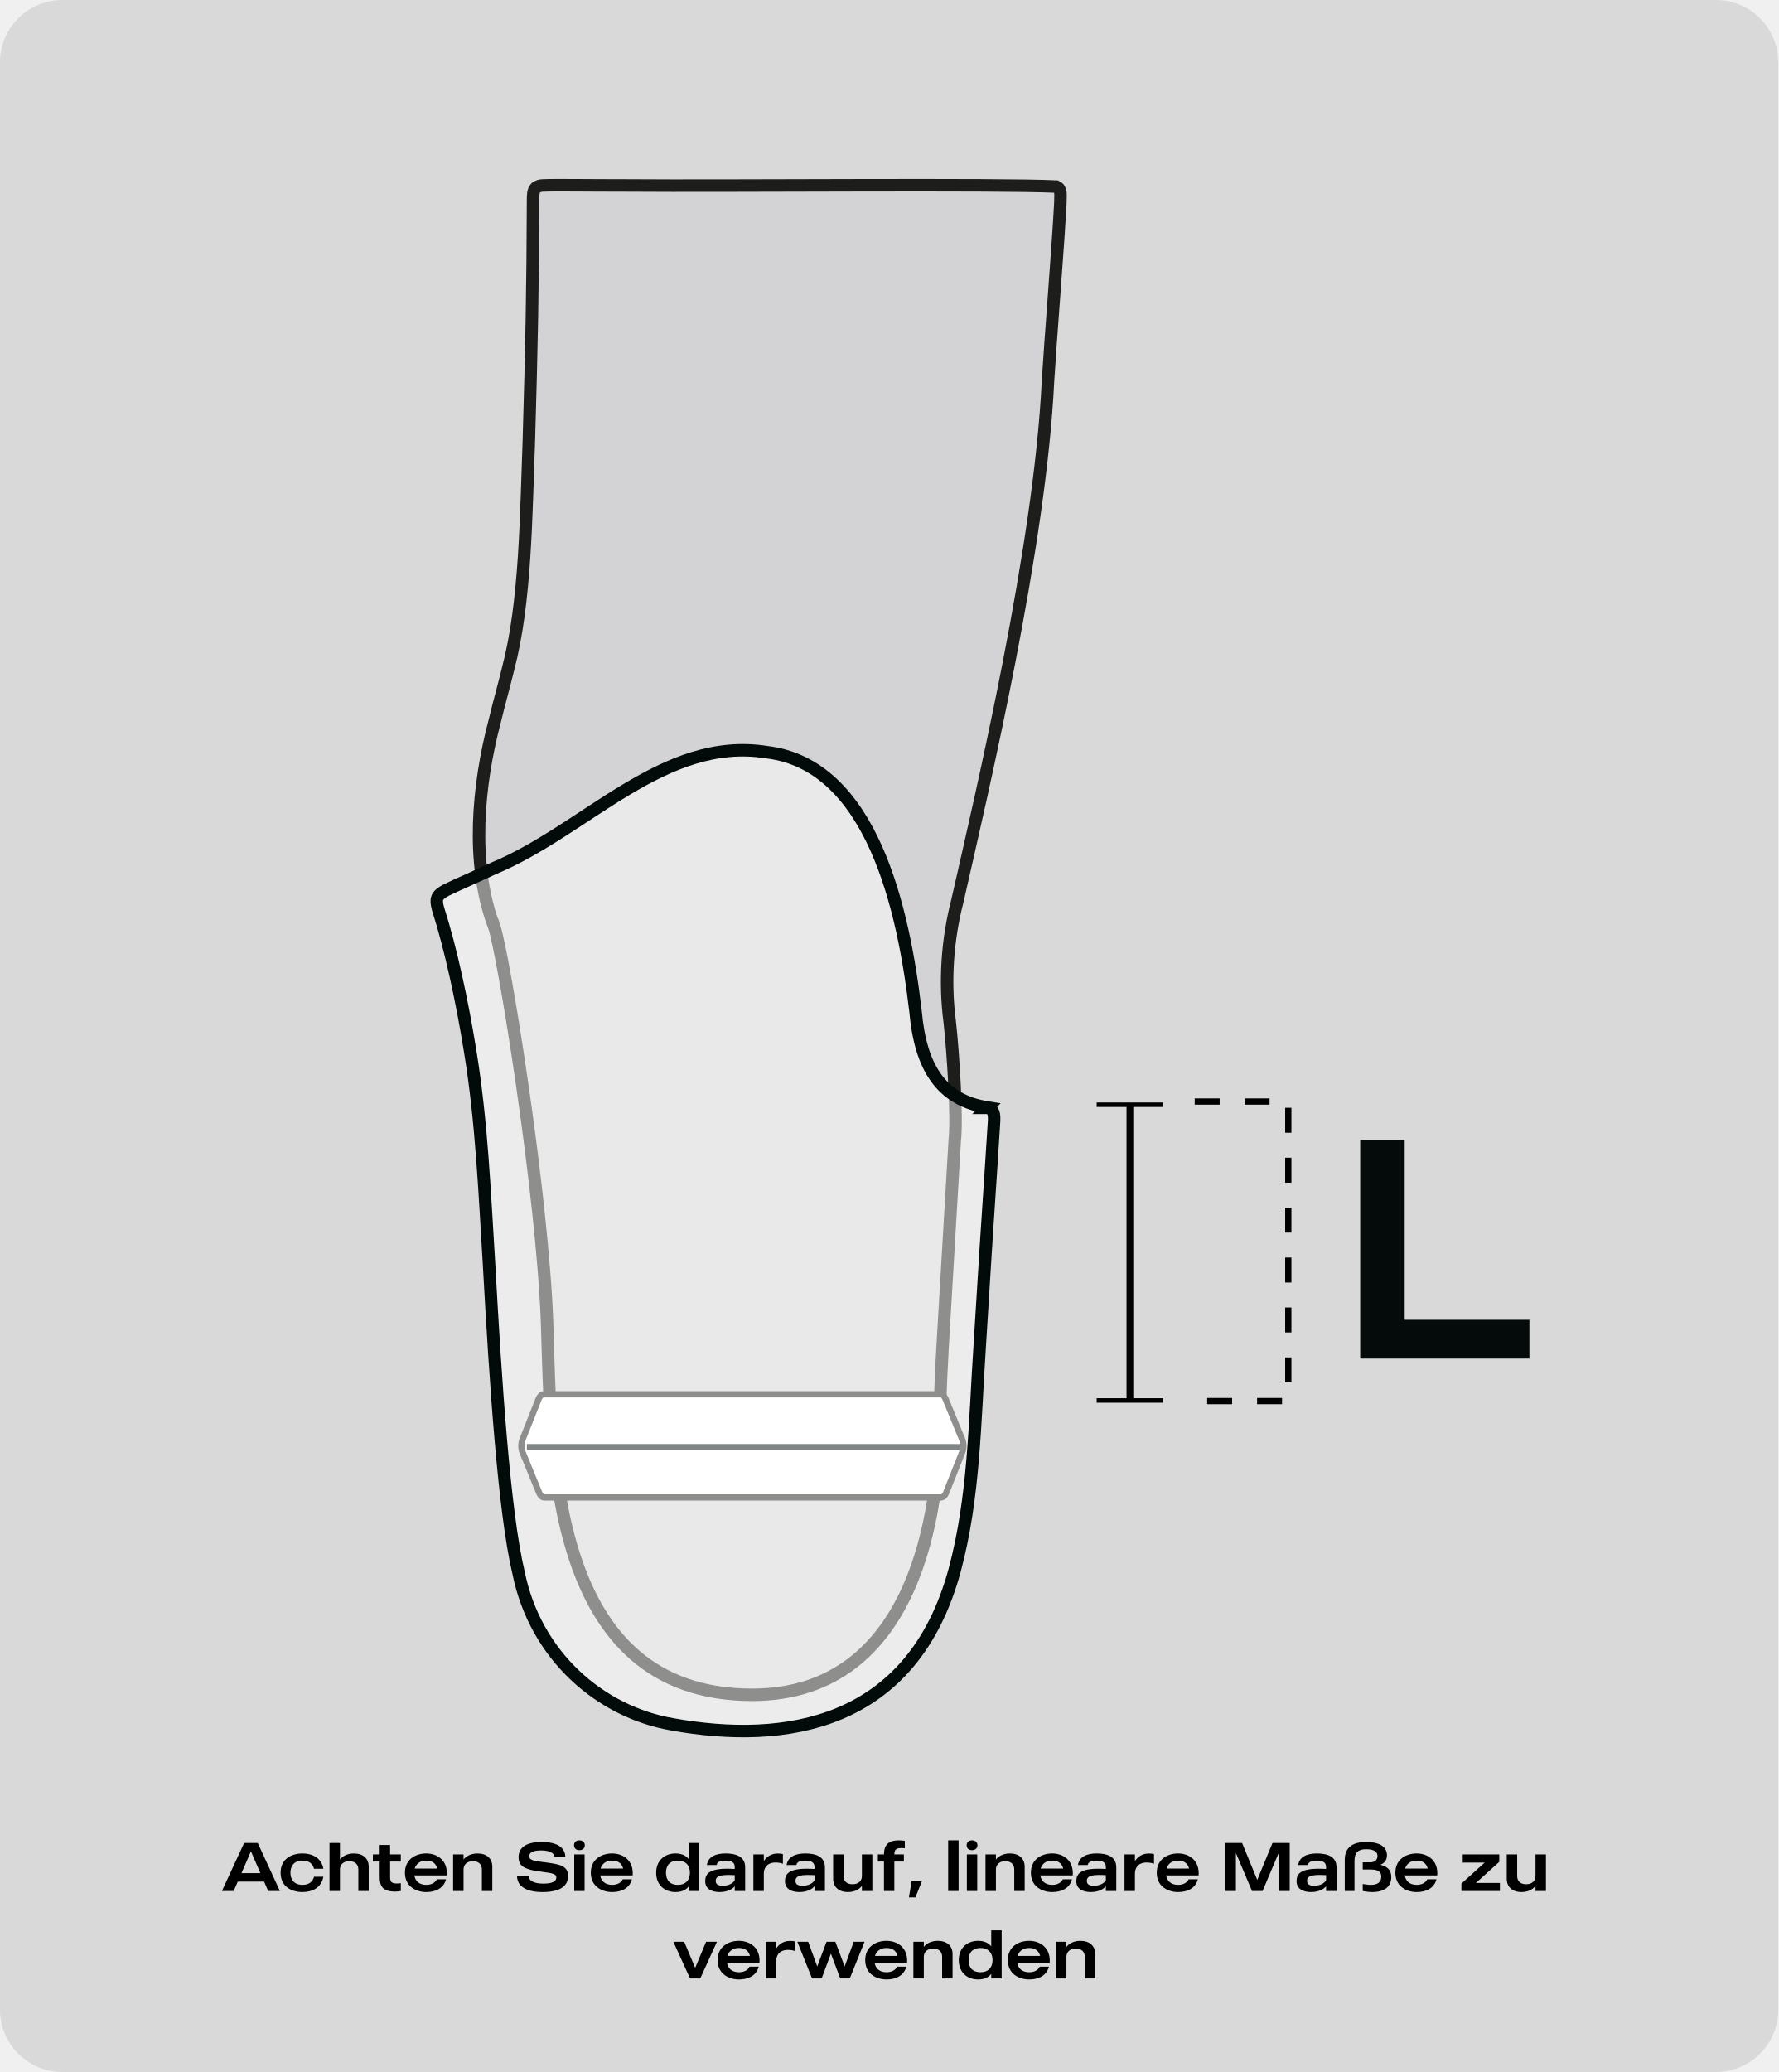
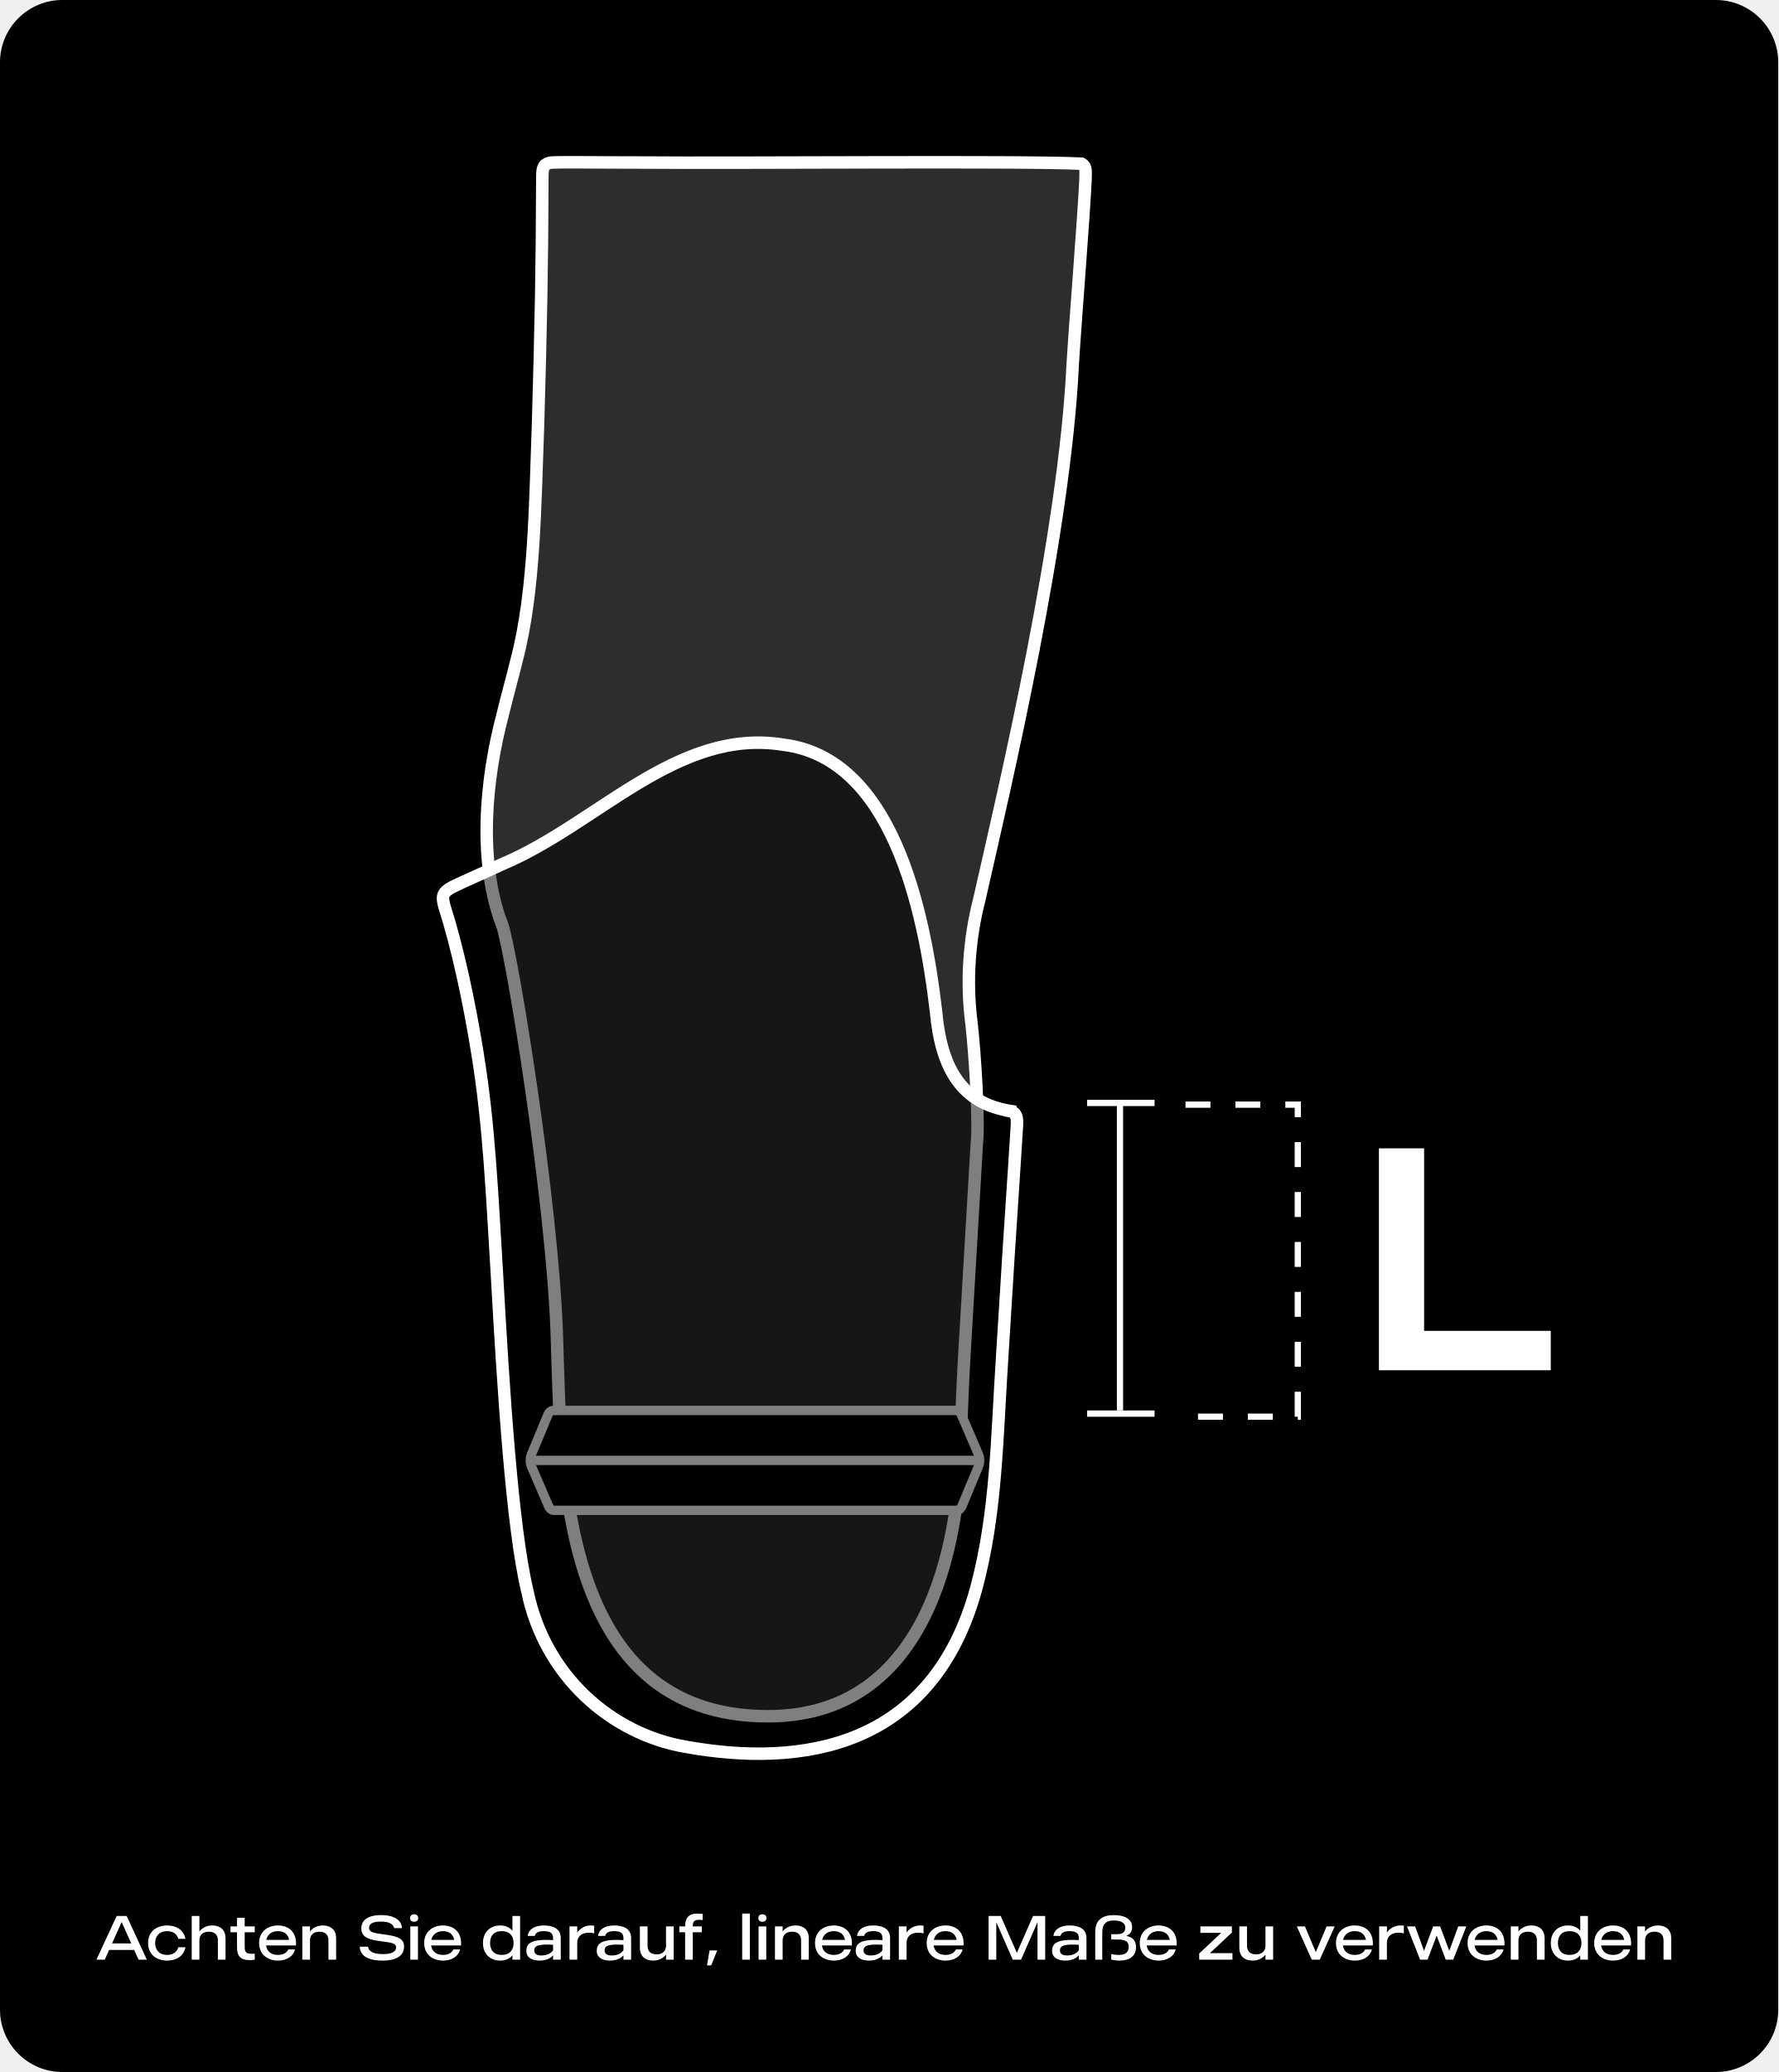
<svg xmlns="http://www.w3.org/2000/svg" width="285" height="332" viewBox="0 0 285 332" fill="none">
-   <rect width="285" height="332" rx="10" fill="#D9D9D9" />
-   <path d="M79.069 148.139C75.46 138.274 76.543 125.887 79.295 115.527C79.972 112.689 80.784 109.851 81.461 107.058C84.258 96.382 84.303 82.599 84.755 70.752C85.206 55.121 85.386 46.563 85.431 32.013C85.431 31.292 85.431 30.527 85.883 30.076C86.199 29.851 86.56 29.716 87.011 29.716C88.951 29.626 93.824 29.716 100.412 29.716C116.836 29.851 160.199 29.446 169.313 29.896C170.171 30.346 169.945 31.112 169.945 32.509C169.629 38.86 168.321 55.031 167.96 61.112C166.696 87.599 157.536 126.337 153.43 144.401C151.851 150.527 151.355 157.193 152.212 163.725C152.753 168.5 153.43 179.13 153.024 182.644L151.31 211.743C150.949 217.689 150.633 223.635 150.543 229.581C150.317 240.617 147.339 271.563 120.536 271.563C87.913 271.563 88.365 232.779 87.688 212.238C87.011 191.653 80.694 152.554 79.115 148.139H79.069Z" fill="#D3D3D5" stroke="#1D1D1B" stroke-width="2" stroke-miterlimit="10" />
-   <path d="M245.118 217.689H218V182.689H225.129V211.473H245.118V217.689Z" fill="#050A0A" />
-   <path d="M181.632 177.014H180.549V224.401H181.632V177.014Z" fill="black" />
-   <path d="M186.414 224.039H175.766V224.76H186.414V224.039Z" fill="black" />
-   <path d="M186.414 176.652H175.766V177.373H186.414V176.652Z" fill="black" />
-   <path d="M191.475 176.5H206.475V224.5H191.976" stroke="black" stroke-miterlimit="9.999" stroke-dasharray="4 4" />
-   <path d="M150.724 223.41H87.147C86.831 223.41 86.515 223.68 86.335 224.131L83.763 230.617C83.492 231.248 83.492 232.104 83.763 232.734L86.425 239.221C86.605 239.671 86.921 239.942 87.237 239.942H150.814C151.13 239.942 151.446 239.671 151.626 239.221L154.198 232.734C154.469 232.104 154.469 231.248 154.198 230.617L151.536 224.131C151.355 223.68 151.039 223.41 150.724 223.41Z" fill="white" stroke="#1D1D1B" stroke-miterlimit="10" />
-   <path d="M84.439 231.879H153.882" stroke="#020A0A" stroke-miterlimit="10" />
-   <path d="M158.283 177.463C150.883 176.291 147.544 171.111 146.732 162.057C144.837 145.796 139.783 122.553 122.907 120.526C106.393 117.868 93.939 132.958 79.139 139.129C76.657 140.3 73.409 141.697 71.468 142.643C69.889 143.499 69.799 144.084 70.205 145.616C72.236 151.922 74.085 160.526 75.349 168.408C77.199 179.67 77.65 190.796 78.372 202.463C79.41 221.156 80.763 242.147 83.11 252.012C85.817 265.345 96.24 274.309 107.746 276.291C125.795 279.535 146.19 276.607 153.004 251.607C156.162 239.85 156.207 227.868 157.02 215.706C157.335 210.481 157.696 205.03 158.012 199.76C158.644 189.985 159.14 182.868 159.321 179.67C159.366 178.634 159.321 177.733 158.283 177.508H158.238L158.283 177.463Z" fill="white" fill-opacity="0.5" stroke="#020A0A" stroke-width="2" stroke-miterlimit="10" />
-   <path d="M42.98 303L42.331 301.493H38.107L37.447 303H35.566L39.13 295.3H41.308L44.861 303H42.98ZM38.701 300.14H41.737L40.219 296.642L38.701 300.14ZM48.494 302.01C49.594 302.01 50.133 301.449 50.331 300.712H51.827C51.519 302.472 50.034 303.165 48.494 303.165C46.778 303.165 44.974 302.34 44.974 300.074C44.974 297.808 46.778 296.983 48.494 296.983C50.034 296.983 51.519 297.676 51.827 299.436H50.331C50.133 298.688 49.594 298.127 48.494 298.127C47.086 298.127 46.547 299.04 46.547 300.074C46.547 301.097 47.086 302.01 48.494 302.01ZM56.706 296.983C58.213 296.983 59.093 297.797 59.093 299.117V303H57.432V299.535C57.432 298.831 57.014 298.226 55.98 298.226C54.946 298.226 54.484 298.853 54.484 299.535V303H52.812V295.3H54.484V297.962C54.748 297.61 55.463 296.983 56.706 296.983ZM64.24 298.281H62.524V300.745C62.524 301.702 62.876 301.889 64.24 301.746V303C64.02 303.033 63.756 303.088 63.371 303.088C61.259 303.088 60.852 302.175 60.852 300.712V298.281H59.763V297.137H60.852V295.619H62.524V297.137H64.24V298.281ZM71.61 300.503H66.407C66.539 301.306 67.1 302.01 68.321 302.01C69.212 302.01 69.784 301.614 70.015 301.119H71.489C71.104 302.582 69.773 303.165 68.321 303.165C66.649 303.165 64.9 302.241 64.9 300.074C64.9 297.907 66.627 296.983 68.31 296.983C70.015 296.983 71.786 298.028 71.61 300.503ZM68.31 298.127C67.265 298.127 66.682 298.699 66.462 299.403H70.081C69.905 298.699 69.41 298.127 68.31 298.127ZM76.515 296.983C78.022 296.983 78.902 297.797 78.902 299.117V303H77.23V299.535C77.23 298.831 76.823 298.226 75.789 298.226C74.755 298.226 74.293 298.853 74.293 299.535V303H72.621V297.137H74.293V297.962C74.546 297.61 75.261 296.983 76.515 296.983ZM87.445 298.413C89.568 298.71 91.042 298.886 91.042 300.602C91.042 302.274 89.667 303.165 86.928 303.165C84.266 303.165 82.869 302.164 82.869 300.602H84.717C84.761 301.405 85.685 301.812 87.082 301.812C88.545 301.812 89.161 301.427 89.161 300.844C89.161 300.052 87.973 300.129 85.872 299.777C83.771 299.425 83.111 298.787 83.111 297.577C83.111 296.312 83.969 295.146 86.796 295.146C89.513 295.146 90.569 296.18 90.613 297.544H88.897C88.831 296.994 88.193 296.499 86.774 296.499C85.19 296.499 84.816 296.928 84.816 297.456C84.816 298.182 86.092 298.226 87.445 298.413ZM92.032 303V297.137H93.693V303H92.032ZM92.857 296.455C92.351 296.455 91.999 296.169 91.999 295.674C91.999 295.168 92.351 294.882 92.857 294.882C93.363 294.882 93.726 295.168 93.726 295.674C93.726 296.169 93.363 296.455 92.857 296.455ZM101.398 300.503H96.195C96.327 301.306 96.888 302.01 98.109 302.01C99 302.01 99.572 301.614 99.803 301.119H101.277C100.892 302.582 99.561 303.165 98.109 303.165C96.437 303.165 94.688 302.241 94.688 300.074C94.688 297.907 96.415 296.983 98.098 296.983C99.803 296.983 101.574 298.028 101.398 300.503ZM98.098 298.127C97.053 298.127 96.47 298.699 96.25 299.403H99.869C99.693 298.699 99.198 298.127 98.098 298.127ZM110.365 295.3H112.037V303H110.365V302.274C109.936 302.824 109.254 303.165 108.264 303.165C106.559 303.165 105.162 302.065 105.162 300.074C105.162 298.083 106.559 296.983 108.264 296.983C109.254 296.983 109.936 297.324 110.365 297.874V295.3ZM108.638 302.01C109.837 302.01 110.574 301.306 110.574 300.074C110.574 298.842 109.837 298.127 108.638 298.127C107.428 298.127 106.735 298.842 106.735 300.074C106.735 301.306 107.428 302.01 108.638 302.01ZM116.27 296.983C117.953 296.983 119.427 297.467 119.427 299.194V303H117.755V302.219C117.502 302.604 116.655 303.165 115.346 303.165C113.971 303.165 113.025 302.593 113.025 301.438C113.025 300.206 113.663 299.216 117.755 299.469V299.194C117.755 298.578 117.48 298.127 116.27 298.127C115.258 298.127 114.939 298.424 114.851 298.831H113.289C113.476 297.533 114.664 296.983 116.27 296.983ZM117.755 301.284V300.459C115.533 300.338 114.708 300.547 114.708 301.383C114.708 301.933 115.115 302.153 115.841 302.153C116.743 302.153 117.447 301.801 117.755 301.284ZM124.607 296.994C124.992 296.994 125.278 297.027 125.476 297.082V298.622H125.421C125.212 298.534 124.816 298.435 124.31 298.435C122.924 298.435 122.418 299.304 122.418 300.217V303H120.746V297.137H122.418V298.215C122.66 297.797 123.353 296.994 124.607 296.994ZM129.054 296.983C130.737 296.983 132.211 297.467 132.211 299.194V303H130.539V302.219C130.286 302.604 129.439 303.165 128.13 303.165C126.755 303.165 125.809 302.593 125.809 301.438C125.809 300.206 126.447 299.216 130.539 299.469V299.194C130.539 298.578 130.264 298.127 129.054 298.127C128.042 298.127 127.723 298.424 127.635 298.831H126.073C126.26 297.533 127.448 296.983 129.054 296.983ZM130.539 301.284V300.459C128.317 300.338 127.492 300.547 127.492 301.383C127.492 301.933 127.899 302.153 128.625 302.153C129.527 302.153 130.231 301.801 130.539 301.284ZM135.916 303.165C134.409 303.165 133.529 302.34 133.529 301.02V297.137H135.201V300.602C135.201 301.306 135.608 301.911 136.642 301.911C137.676 301.911 138.138 301.284 138.138 300.602V297.137H139.81V303H138.138V302.175C137.885 302.527 137.17 303.165 135.916 303.165ZM145.018 296.147C143.929 296.059 143.335 296.103 143.335 297.137H144.864V298.281H143.335V303H141.674V298.281H140.695V297.137H141.674C141.674 295.971 142.081 294.882 144.039 294.882C144.424 294.882 144.677 294.915 145.018 294.959V296.147ZM146.113 301.383H147.774L146.718 304.012H145.673L146.113 301.383ZM151.963 294.882H153.635V303H151.963V294.882ZM154.96 303V297.137H156.621V303H154.96ZM155.785 296.455C155.279 296.455 154.927 296.169 154.927 295.674C154.927 295.168 155.279 294.882 155.785 294.882C156.291 294.882 156.654 295.168 156.654 295.674C156.654 296.169 156.291 296.455 155.785 296.455ZM161.84 296.983C163.347 296.983 164.227 297.797 164.227 299.117V303H162.555V299.535C162.555 298.831 162.148 298.226 161.114 298.226C160.08 298.226 159.618 298.853 159.618 299.535V303H157.946V297.137H159.618V297.962C159.871 297.61 160.586 296.983 161.84 296.983ZM171.932 300.503H166.729C166.861 301.306 167.422 302.01 168.643 302.01C169.534 302.01 170.106 301.614 170.337 301.119H171.811C171.426 302.582 170.095 303.165 168.643 303.165C166.971 303.165 165.222 302.241 165.222 300.074C165.222 297.907 166.949 296.983 168.632 296.983C170.337 296.983 172.108 298.028 171.932 300.503ZM168.632 298.127C167.587 298.127 167.004 298.699 166.784 299.403H170.403C170.227 298.699 169.732 298.127 168.632 298.127ZM175.75 296.983C177.433 296.983 178.907 297.467 178.907 299.194V303H177.235V302.219C176.982 302.604 176.135 303.165 174.826 303.165C173.451 303.165 172.505 302.593 172.505 301.438C172.505 300.206 173.143 299.216 177.235 299.469V299.194C177.235 298.578 176.96 298.127 175.75 298.127C174.738 298.127 174.419 298.424 174.331 298.831H172.769C172.956 297.533 174.144 296.983 175.75 296.983ZM177.235 301.284V300.459C175.013 300.338 174.188 300.547 174.188 301.383C174.188 301.933 174.595 302.153 175.321 302.153C176.223 302.153 176.927 301.801 177.235 301.284ZM184.086 296.994C184.471 296.994 184.757 297.027 184.955 297.082V298.622H184.9C184.691 298.534 184.295 298.435 183.789 298.435C182.403 298.435 181.897 299.304 181.897 300.217V303H180.225V297.137H181.897V298.215C182.139 297.797 182.832 296.994 184.086 296.994ZM192.105 300.503H186.902C187.034 301.306 187.595 302.01 188.816 302.01C189.707 302.01 190.279 301.614 190.51 301.119H191.984C191.599 302.582 190.268 303.165 188.816 303.165C187.144 303.165 185.395 302.241 185.395 300.074C185.395 297.907 187.122 296.983 188.805 296.983C190.51 296.983 192.281 298.028 192.105 300.503ZM188.805 298.127C187.76 298.127 187.177 298.699 186.957 299.403H190.576C190.4 298.699 189.905 298.127 188.805 298.127ZM203.943 295.3H206.704V303H204.933V296.917L202.348 303H200.665L198.08 296.917V303H196.309V295.3H199.07L201.501 301.218L203.943 295.3ZM211.049 296.983C212.732 296.983 214.206 297.467 214.206 299.194V303H212.534V302.219C212.281 302.604 211.434 303.165 210.125 303.165C208.75 303.165 207.804 302.593 207.804 301.438C207.804 300.206 208.442 299.216 212.534 299.469V299.194C212.534 298.578 212.259 298.127 211.049 298.127C210.037 298.127 209.718 298.424 209.63 298.831H208.068C208.255 297.533 209.443 296.983 211.049 296.983ZM212.534 301.284V300.459C210.312 300.338 209.487 300.547 209.487 301.383C209.487 301.933 209.894 302.153 210.62 302.153C211.522 302.153 212.226 301.801 212.534 301.284ZM221.233 298.798C222.157 299.007 222.982 299.513 222.982 300.756C222.982 302.362 221.816 303.165 219.924 303.165C219.418 303.165 218.78 303.077 218.406 303V301.867C218.571 301.9 219.099 302.01 219.715 302.01C220.793 302.01 221.376 301.57 221.376 300.69C221.376 299.953 220.925 299.557 219.682 299.557H218.406V298.402H219.583C220.364 298.402 220.771 298.017 220.771 297.368C220.771 296.818 220.342 296.301 218.956 296.301C217.691 296.301 217.086 296.829 217.086 298.138V303H215.524V298.028C215.524 295.806 217.031 295.146 218.989 295.146C220.76 295.146 222.289 295.707 222.289 297.28C222.289 298.105 221.827 298.556 221.233 298.798ZM230.348 300.503H225.145C225.277 301.306 225.838 302.01 227.059 302.01C227.95 302.01 228.522 301.614 228.753 301.119H230.227C229.842 302.582 228.511 303.165 227.059 303.165C225.387 303.165 223.638 302.241 223.638 300.074C223.638 297.907 225.365 296.983 227.048 296.983C228.753 296.983 230.524 298.028 230.348 300.503ZM227.048 298.127C226.003 298.127 225.42 298.699 225.2 299.403H228.819C228.643 298.699 228.148 298.127 227.048 298.127ZM236.553 301.702H240.392V303H234.221V301.812L237.95 298.446H234.43V297.137H240.293V298.325L236.553 301.702ZM243.875 303.165C242.368 303.165 241.488 302.34 241.488 301.02V297.137H243.16V300.602C243.16 301.306 243.567 301.911 244.601 301.911C245.635 301.911 246.097 301.284 246.097 300.602V297.137H247.769V303H246.097V302.175C245.844 302.527 245.129 303.165 243.875 303.165ZM113.165 311.137H114.903L112.23 317H110.591L107.918 311.137H109.656L111.416 315.306L113.165 311.137ZM121.723 314.503H116.52C116.652 315.306 117.213 316.01 118.434 316.01C119.325 316.01 119.897 315.614 120.128 315.119H121.602C121.217 316.582 119.886 317.165 118.434 317.165C116.762 317.165 115.013 316.241 115.013 314.074C115.013 311.907 116.74 310.983 118.423 310.983C120.128 310.983 121.899 312.028 121.723 314.503ZM118.423 312.127C117.378 312.127 116.795 312.699 116.575 313.403H120.194C120.018 312.699 119.523 312.127 118.423 312.127ZM126.594 310.994C126.979 310.994 127.265 311.027 127.463 311.082V312.622H127.408C127.199 312.534 126.803 312.435 126.297 312.435C124.911 312.435 124.405 313.304 124.405 314.217V317H122.733V311.137H124.405V312.215C124.647 311.797 125.34 310.994 126.594 310.994ZM136.822 311.137H138.56L136.195 317H134.666L133.17 313.04L131.685 317H130.145L127.791 311.137H129.529L130.981 315.086L132.466 311.137H133.885L135.37 315.086L136.822 311.137ZM145.377 314.503H140.174C140.306 315.306 140.867 316.01 142.088 316.01C142.979 316.01 143.551 315.614 143.782 315.119H145.256C144.871 316.582 143.54 317.165 142.088 317.165C140.416 317.165 138.667 316.241 138.667 314.074C138.667 311.907 140.394 310.983 142.077 310.983C143.782 310.983 145.553 312.028 145.377 314.503ZM142.077 312.127C141.032 312.127 140.449 312.699 140.229 313.403H143.848C143.672 312.699 143.177 312.127 142.077 312.127ZM150.282 310.983C151.789 310.983 152.669 311.797 152.669 313.117V317H150.997V313.535C150.997 312.831 150.59 312.226 149.556 312.226C148.522 312.226 148.06 312.853 148.06 313.535V317H146.388V311.137H148.06V311.962C148.313 311.61 149.028 310.983 150.282 310.983ZM158.866 309.3H160.538V317H158.866V316.274C158.437 316.824 157.755 317.165 156.765 317.165C155.06 317.165 153.663 316.065 153.663 314.074C153.663 312.083 155.06 310.983 156.765 310.983C157.755 310.983 158.437 311.324 158.866 311.874V309.3ZM157.139 316.01C158.338 316.01 159.075 315.306 159.075 314.074C159.075 312.842 158.338 312.127 157.139 312.127C155.929 312.127 155.236 312.842 155.236 314.074C155.236 315.306 155.929 316.01 157.139 316.01ZM168.236 314.503H163.033C163.165 315.306 163.726 316.01 164.947 316.01C165.838 316.01 166.41 315.614 166.641 315.119H168.115C167.73 316.582 166.399 317.165 164.947 317.165C163.275 317.165 161.526 316.241 161.526 314.074C161.526 311.907 163.253 310.983 164.936 310.983C166.641 310.983 168.412 312.028 168.236 314.503ZM164.936 312.127C163.891 312.127 163.308 312.699 163.088 313.403H166.707C166.531 312.699 166.036 312.127 164.936 312.127ZM173.141 310.983C174.648 310.983 175.528 311.797 175.528 313.117V317H173.856V313.535C173.856 312.831 173.449 312.226 172.415 312.226C171.381 312.226 170.919 312.853 170.919 313.535V317H169.247V311.137H170.919V311.962C171.172 311.61 171.887 310.983 173.141 310.983Z" fill="black" />
+   <rect width="285" height="332" rx="10" fill="black" />
+   <path d="M22.207 314L21.497 312.44H17.487L16.787 314H15.457L18.697 307H20.297L23.537 314H22.207ZM17.957 311.4H21.037L19.497 307.97L17.957 311.4ZM26.805 313.24C27.886 313.24 28.425 312.61 28.576 312.01H29.726C29.465 313.43 28.245 314.15 26.805 314.15C25.245 314.15 23.735 313.31 23.735 311.34C23.735 309.37 25.245 308.52 26.805 308.52C28.245 308.52 29.465 309.24 29.726 310.66H28.576C28.425 310.06 27.886 309.43 26.805 309.43C25.375 309.43 24.866 310.4 24.866 311.34C24.866 312.27 25.375 313.24 26.805 313.24ZM33.997 308.52C35.387 308.52 36.147 309.31 36.147 310.55V314H34.917V310.92C34.917 310.02 34.427 309.52 33.457 309.52C32.487 309.52 31.957 310.08 31.957 310.92V314H30.727V307H31.957V309.49C32.207 309.14 32.887 308.52 33.997 308.52ZM40.828 309.61H39.218V312.01C39.218 312.91 39.578 313.16 40.828 313.03V313.99C40.648 314.04 40.378 314.08 40.128 314.08C38.508 314.08 37.988 313.42 37.988 312.01V309.61H36.948V308.67H37.988V307.29H39.218V308.67H40.828V309.61ZM44.529 308.52C46.218 308.52 47.578 309.52 47.438 311.73H42.639C42.779 312.64 43.428 313.24 44.548 313.24C45.589 313.24 46.029 312.74 46.209 312.36H47.288C47.019 313.45 45.978 314.15 44.548 314.15C43.029 314.15 41.529 313.28 41.529 311.34C41.529 309.43 42.998 308.52 44.529 308.52ZM42.669 310.83H46.339C46.178 309.99 45.599 309.43 44.529 309.43C43.538 309.43 42.858 309.99 42.669 310.83ZM51.722 308.52C53.112 308.52 53.872 309.31 53.872 310.55V314H52.642V310.92C52.642 310.02 52.152 309.52 51.182 309.52C50.212 309.52 49.682 310.08 49.682 310.92V314H48.452V308.67H49.682V309.49C49.932 309.14 50.612 308.52 51.722 308.52ZM61.589 309.96C63.569 310.23 64.759 310.53 64.759 311.89C64.759 313.21 63.769 314.15 61.319 314.15C58.709 314.15 57.669 313.18 57.669 311.92H58.989C59.029 312.65 59.849 313.11 61.359 313.11C62.659 313.11 63.479 312.79 63.479 312.04C63.479 311.2 62.319 311.27 60.369 310.95C58.689 310.68 57.909 310.14 57.909 309C57.909 307.78 58.799 306.86 61.109 306.86C63.509 306.86 64.419 307.95 64.419 308.95H63.159C63.099 308.44 62.569 307.9 61.079 307.9C59.519 307.9 59.149 308.37 59.149 308.91C59.149 309.67 60.089 309.75 61.589 309.96ZM65.757 314V308.67H66.987V314H65.757ZM66.367 307.93C65.987 307.93 65.717 307.71 65.717 307.33C65.717 306.95 65.987 306.73 66.367 306.73C66.757 306.73 67.027 306.95 67.027 307.33C67.027 307.71 66.757 307.93 66.367 307.93ZM70.984 308.52C72.674 308.52 74.034 309.52 73.894 311.73H69.094C69.234 312.64 69.884 313.24 71.004 313.24C72.044 313.24 72.484 312.74 72.664 312.36H73.744C73.474 313.45 72.434 314.15 71.004 314.15C69.484 314.15 67.984 313.28 67.984 311.34C67.984 309.43 69.454 308.52 70.984 308.52ZM69.124 310.83H72.794C72.634 309.99 72.054 309.43 70.984 309.43C69.994 309.43 69.314 309.99 69.124 310.83ZM82.127 307H83.357V314H82.127V313.3C81.707 313.81 81.067 314.15 80.177 314.15C78.617 314.15 77.407 313.14 77.407 311.34C77.407 309.53 78.617 308.52 80.177 308.52C81.067 308.52 81.707 308.86 82.127 309.37V307ZM80.417 313.24C81.687 313.24 82.317 312.44 82.317 311.34C82.317 310.23 81.707 309.43 80.417 309.43C79.117 309.43 78.547 310.21 78.547 311.34C78.547 312.46 79.137 313.24 80.417 313.24ZM87.15 308.52C88.621 308.52 89.871 309.01 89.871 310.54V314H88.641V313.31C88.38 313.61 87.74 314.15 86.49 314.15C85.21 314.15 84.361 313.62 84.361 312.6C84.361 311.5 84.96 310.63 88.641 310.87V310.54C88.641 309.8 88.26 309.43 87.15 309.43C86.201 309.43 85.811 309.74 85.721 310.19H84.57C84.731 309.07 85.77 308.52 87.15 308.52ZM88.641 312.5V311.61C86.421 311.5 85.621 311.69 85.621 312.52C85.621 313.06 86.04 313.33 86.751 313.33C87.691 313.33 88.311 312.98 88.641 312.5ZM94.644 308.52C94.884 308.52 95.024 308.53 95.234 308.56V309.78H95.194C94.984 309.72 94.714 309.68 94.374 309.68C93.024 309.68 92.514 310.46 92.514 311.29V314H91.274V308.67H92.514V309.67C92.754 309.28 93.494 308.52 94.644 308.52ZM98.43 308.52C99.9 308.52 101.15 309.01 101.15 310.54V314H99.92V313.31C99.66 313.61 99.02 314.15 97.77 314.15C96.49 314.15 95.64 313.62 95.64 312.6C95.64 311.5 96.24 310.63 99.92 310.87V310.54C99.92 309.8 99.54 309.43 98.43 309.43C97.48 309.43 97.09 309.74 97 310.19H95.85C96.01 309.07 97.05 308.52 98.43 308.52ZM99.92 312.5V311.61C97.7 311.5 96.9 311.69 96.9 312.52C96.9 313.06 97.32 313.33 98.03 313.33C98.97 313.33 99.59 312.98 99.92 312.5ZM106.744 308.67H107.974V314H106.744V313.18C106.494 313.53 105.814 314.15 104.704 314.15C103.314 314.15 102.554 313.36 102.554 312.12V308.67H103.784V311.75C103.784 312.65 104.274 313.15 105.244 313.15C106.214 313.15 106.744 312.59 106.744 311.75V308.67ZM112.622 307.65C111.372 307.53 111.032 307.72 111.032 308.67H112.482V309.61H111.032V314H109.802V309.61H108.872V308.67H109.802C109.802 307.58 110.182 306.62 111.712 306.62C112.072 306.62 112.332 306.64 112.622 306.68V307.65ZM113.718 312.52H114.948L113.978 314.92H113.318L113.718 312.52ZM118.95 306.62H120.18V314H118.95V306.62ZM121.577 314V308.67H122.807V314H121.577ZM122.187 307.93C121.807 307.93 121.537 307.71 121.537 307.33C121.537 306.95 121.807 306.73 122.187 306.73C122.577 306.73 122.847 306.95 122.847 307.33C122.847 307.71 122.577 307.93 122.187 307.93ZM127.474 308.52C128.864 308.52 129.624 309.31 129.624 310.55V314H128.394V310.92C128.394 310.02 127.904 309.52 126.934 309.52C125.964 309.52 125.434 310.08 125.434 310.92V314H124.204V308.67H125.434V309.49C125.684 309.14 126.364 308.52 127.474 308.52ZM133.62 308.52C135.31 308.52 136.67 309.52 136.53 311.73H131.73C131.87 312.64 132.52 313.24 133.64 313.24C134.68 313.24 135.12 312.74 135.3 312.36H136.38C136.11 313.45 135.07 314.15 133.64 314.15C132.12 314.15 130.62 313.28 130.62 311.34C130.62 309.43 132.09 308.52 133.62 308.52ZM131.76 310.83H135.43C135.27 309.99 134.69 309.43 133.62 309.43C132.63 309.43 131.95 309.99 131.76 310.83ZM139.934 308.52C141.404 308.52 142.654 309.01 142.654 310.54V314H141.424V313.31C141.164 313.61 140.524 314.15 139.274 314.15C137.994 314.15 137.144 313.62 137.144 312.6C137.144 311.5 137.744 310.63 141.424 310.87V310.54C141.424 309.8 141.044 309.43 139.934 309.43C138.984 309.43 138.594 309.74 138.504 310.19H137.354C137.514 309.07 138.554 308.52 139.934 308.52ZM141.424 312.5V311.61C139.204 311.5 138.404 311.69 138.404 312.52C138.404 313.06 138.824 313.33 139.534 313.33C140.474 313.33 141.094 312.98 141.424 312.5ZM147.427 308.52C147.667 308.52 147.807 308.53 148.017 308.56V309.78H147.977C147.767 309.72 147.497 309.68 147.157 309.68C145.807 309.68 145.297 310.46 145.297 311.29V314H144.057V308.67H145.297V309.67C145.537 309.28 146.277 308.52 147.427 308.52ZM151.521 308.52C153.211 308.52 154.571 309.52 154.431 311.73H149.631C149.771 312.64 150.421 313.24 151.541 313.24C152.581 313.24 153.021 312.74 153.201 312.36H154.281C154.011 313.45 152.971 314.15 151.541 314.15C150.021 314.15 148.521 313.28 148.521 311.34C148.521 309.43 149.991 308.52 151.521 308.52ZM149.661 310.83H153.331C153.171 309.99 152.591 309.43 151.521 309.43C150.531 309.43 149.851 309.99 149.661 310.83ZM165.565 307H167.515V314H166.285V307.99L163.645 314H162.315L159.675 307.99V314H158.445V307H160.385L162.975 312.91L165.565 307ZM171.408 308.52C172.878 308.52 174.128 309.01 174.128 310.54V314H172.898V313.31C172.638 313.61 171.998 314.15 170.748 314.15C169.468 314.15 168.618 313.62 168.618 312.6C168.618 311.5 169.218 310.63 172.898 310.87V310.54C172.898 309.8 172.518 309.43 171.408 309.43C170.458 309.43 170.068 309.74 169.978 310.19H168.828C168.988 309.07 170.028 308.52 171.408 308.52ZM172.898 312.5V311.61C170.678 311.5 169.878 311.69 169.878 312.52C169.878 313.06 170.298 313.33 171.008 313.33C171.948 313.33 172.568 312.98 172.898 312.5ZM180.502 310.19C181.342 310.35 182.072 310.8 182.072 311.98C182.072 313.38 181.112 314.15 179.392 314.15C178.932 314.15 178.442 314.07 178.102 314V313.11C178.252 313.14 178.792 313.24 179.302 313.24C180.472 313.24 180.902 312.72 180.902 311.92C180.902 311.25 180.552 310.77 179.162 310.77H178.102V309.92H179.072C180.042 309.92 180.352 309.45 180.352 308.86C180.352 308.36 180.022 307.72 178.502 307.72C177.082 307.72 176.662 308.49 176.662 309.67V314H175.532V309.58C175.532 307.5 176.842 306.86 178.532 306.86C180.152 306.86 181.442 307.44 181.442 308.78C181.442 309.59 181.022 309.99 180.502 310.19ZM185.671 308.52C187.361 308.52 188.721 309.52 188.581 311.73H183.781C183.921 312.64 184.571 313.24 185.691 313.24C186.731 313.24 187.171 312.74 187.351 312.36H188.431C188.161 313.45 187.121 314.15 185.691 314.15C184.171 314.15 182.671 313.28 182.671 311.34C182.671 309.43 184.141 308.52 185.671 308.52ZM183.811 310.83H187.481C187.321 309.99 186.741 309.43 185.671 309.43C184.681 309.43 184.001 309.99 183.811 310.83ZM193.905 312.96H197.525V314H192.195V313.01L195.725 309.71H192.385V308.67H197.435V309.66L193.905 312.96ZM202.818 308.67H204.048V314H202.818V313.18C202.568 313.53 201.888 314.15 200.778 314.15C199.388 314.15 198.628 313.36 198.628 312.12V308.67H199.858V311.75C199.858 312.65 200.348 313.15 201.318 313.15C202.288 313.15 202.818 312.59 202.818 311.75V308.67ZM212.615 308.67H213.915L211.525 314H210.235L207.845 308.67H209.145L210.885 312.8L212.615 308.67ZM217.116 308.52C218.806 308.52 220.166 309.52 220.026 311.73H215.226C215.366 312.64 216.016 313.24 217.136 313.24C218.176 313.24 218.616 312.74 218.796 312.36H219.876C219.606 313.45 218.566 314.15 217.136 314.15C215.616 314.15 214.116 313.28 214.116 311.34C214.116 309.43 215.586 308.52 217.116 308.52ZM215.256 310.83H218.926C218.766 309.99 218.186 309.43 217.116 309.43C216.126 309.43 215.446 309.99 215.256 310.83ZM224.41 308.52C224.65 308.52 224.79 308.53 225 308.56V309.78H224.96C224.75 309.72 224.48 309.68 224.14 309.68C222.79 309.68 222.28 310.46 222.28 311.29V314H221.04V308.67H222.28V309.67C222.52 309.28 223.26 308.52 224.41 308.52ZM233.711 308.67H235.011L232.911 314H231.711L230.251 310.14L228.801 314H227.601L225.501 308.67H226.801L228.231 312.58L229.701 308.67H230.811L232.281 312.58L233.711 308.67ZM238.21 308.52C239.9 308.52 241.26 309.52 241.12 311.73H236.32C236.46 312.64 237.11 313.24 238.23 313.24C239.27 313.24 239.71 312.74 239.89 312.36H240.97C240.7 313.45 239.66 314.15 238.23 314.15C236.71 314.15 235.21 313.28 235.21 311.34C235.21 309.43 236.68 308.52 238.21 308.52ZM236.35 310.83H240.02C239.86 309.99 239.28 309.43 238.21 309.43C237.22 309.43 236.54 309.99 236.35 310.83ZM245.404 308.52C246.794 308.52 247.554 309.31 247.554 310.55V314H246.324V310.92C246.324 310.02 245.834 309.52 244.864 309.52C243.894 309.52 243.364 310.08 243.364 310.92V314H242.134V308.67H243.364V309.49C243.614 309.14 244.294 308.52 245.404 308.52ZM253.27 307H254.5V314H253.27V313.3C252.85 313.81 252.21 314.15 251.32 314.15C249.76 314.15 248.55 313.14 248.55 311.34C248.55 309.53 249.76 308.52 251.32 308.52C252.21 308.52 252.85 308.86 253.27 309.37V307ZM251.56 313.24C252.83 313.24 253.46 312.44 253.46 311.34C253.46 310.23 252.85 309.43 251.56 309.43C250.26 309.43 249.69 310.21 249.69 311.34C249.69 312.46 250.28 313.24 251.56 313.24ZM258.503 308.52C260.193 308.52 261.553 309.52 261.413 311.73H256.613C256.753 312.64 257.403 313.24 258.523 313.24C259.563 313.24 260.003 312.74 260.183 312.36H261.263C260.993 313.45 259.953 314.15 258.523 314.15C257.003 314.15 255.503 313.28 255.503 311.34C255.503 309.43 256.973 308.52 258.503 308.52ZM256.643 310.83H260.313C260.153 309.99 259.573 309.43 258.503 309.43C257.513 309.43 256.833 309.99 256.643 310.83ZM265.697 308.52C267.087 308.52 267.847 309.31 267.847 310.55V314H266.617V310.92C266.617 310.02 266.127 309.52 265.157 309.52C264.187 309.52 263.657 310.08 263.657 310.92V314H262.427V308.67H263.657V309.49C263.907 309.14 264.587 308.52 265.697 308.52Z" fill="white" />
+   <path d="M248.543 219.56H221V184H228.241V213.244H248.543V219.56Z" fill="white" />
+   <path d="M180 177H179V226H180V177Z" fill="white" />
+   <path d="M185.043 226H174.228V227.007H185.043V226Z" fill="white" />
+   <path d="M185.043 176.219H174.228V177.226H185.043V176.219Z" fill="white" />
+   <path d="M190 177H208V227H190" stroke="white" stroke-miterlimit="10" stroke-dasharray="4 4" />
+   <path d="M80.367 147.947C76.649 137.792 77.764 125.041 80.599 114.375C81.296 111.454 82.133 108.533 82.83 105.658C85.712 94.668 85.758 80.479 86.223 68.284C86.688 52.194 86.874 43.383 86.92 28.406C86.92 27.664 86.92 26.876 87.385 26.412C87.71 26.18 88.082 26.041 88.547 26.041C90.546 25.948 95.565 26.041 102.351 26.041C119.269 26.18 163.933 25.763 173.322 26.227C174.205 26.69 173.972 27.479 173.972 28.916C173.647 35.454 172.299 52.101 171.927 58.361C170.626 85.626 161.191 125.504 156.962 144.098C155.335 150.405 154.824 157.267 155.707 163.991C156.264 168.906 156.962 179.849 156.543 183.466L154.777 213.421C154.405 219.542 154.08 225.663 153.987 231.784C153.755 243.144 150.687 275 123.08 275C89.477 275 89.941 235.076 89.244 213.931C88.547 192.74 82.04 152.491 80.413 147.947H80.367Z" fill="#2D2D2D" stroke="white" stroke-width="2" stroke-miterlimit="10" />
+   <path d="M153.262 226H88.646C88.325 226 88.004 226.262 87.82 226.698L85.206 232.975C84.931 233.586 84.931 234.414 85.206 235.025L87.912 241.302C88.096 241.738 88.416 242 88.737 242H153.354C153.675 242 153.996 241.738 154.18 241.302L156.794 235.025C157.069 234.414 157.069 233.586 156.794 232.975L154.088 226.698C153.904 226.262 153.583 226 153.262 226Z" fill="black" />
+   <path d="M153.262 225.25C154.003 225.25 154.53 225.821 154.776 226.4L157.477 232.667L157.54 232.821C157.836 233.597 157.817 234.559 157.485 235.312L157.486 235.312L154.872 241.591L154.871 241.594C154.626 242.176 154.098 242.75 153.354 242.75H88.737C87.993 242.75 87.465 242.176 87.22 241.594V241.593L84.517 235.321L84.518 235.32C84.16 234.516 84.16 233.469 84.522 232.667L87.127 226.409L87.128 226.406C87.373 225.824 87.901 225.25 88.645 225.25H153.262ZM88.662 226.761C88.626 226.792 88.564 226.86 88.511 226.985L88.512 226.986L85.898 233.264L85.894 233.273L85.889 233.284C85.703 233.698 85.703 234.302 85.889 234.716L85.895 234.728L88.6 241.006L88.603 241.012C88.656 241.138 88.717 241.208 88.754 241.239C88.761 241.244 88.766 241.247 88.77 241.25H153.321C153.325 241.247 153.33 241.244 153.336 241.239C153.374 241.208 153.435 241.138 153.488 241.012L156.101 234.736L156.105 234.727L156.11 234.716C156.296 234.302 156.296 233.698 156.11 233.284L156.104 233.272L153.399 226.994L153.396 226.988C153.343 226.862 153.282 226.792 153.245 226.761C153.238 226.756 153.233 226.753 153.229 226.75H88.678C88.674 226.753 88.669 226.756 88.662 226.761Z" fill="white" />
+   <path d="M157 233.25V234.75H85V233.25H157Z" fill="white" />
+   <path d="M161.92 178.012C154.299 176.805 150.86 171.465 150.023 162.132C148.072 145.369 142.867 121.41 125.488 119.32C108.48 116.581 95.654 132.136 80.412 138.497C77.856 139.705 74.51 141.144 72.512 142.119C70.886 143.001 70.793 143.605 71.211 145.184C73.302 151.684 75.207 160.553 76.509 168.679C78.414 180.287 78.879 191.756 79.622 203.783C80.691 223.052 82.085 244.69 84.501 254.859C87.29 268.604 98.024 277.844 109.874 279.887C128.462 283.23 149.466 280.212 156.483 254.441C159.736 242.322 159.782 229.971 160.618 217.434C160.944 212.048 161.316 206.429 161.641 200.997C162.291 190.921 162.803 183.584 162.988 180.287C163.035 179.219 162.988 178.291 161.92 178.059V178.012Z" fill="black" fill-opacity="0.5" stroke="white" stroke-width="2" stroke-miterlimit="10" />
</svg>
